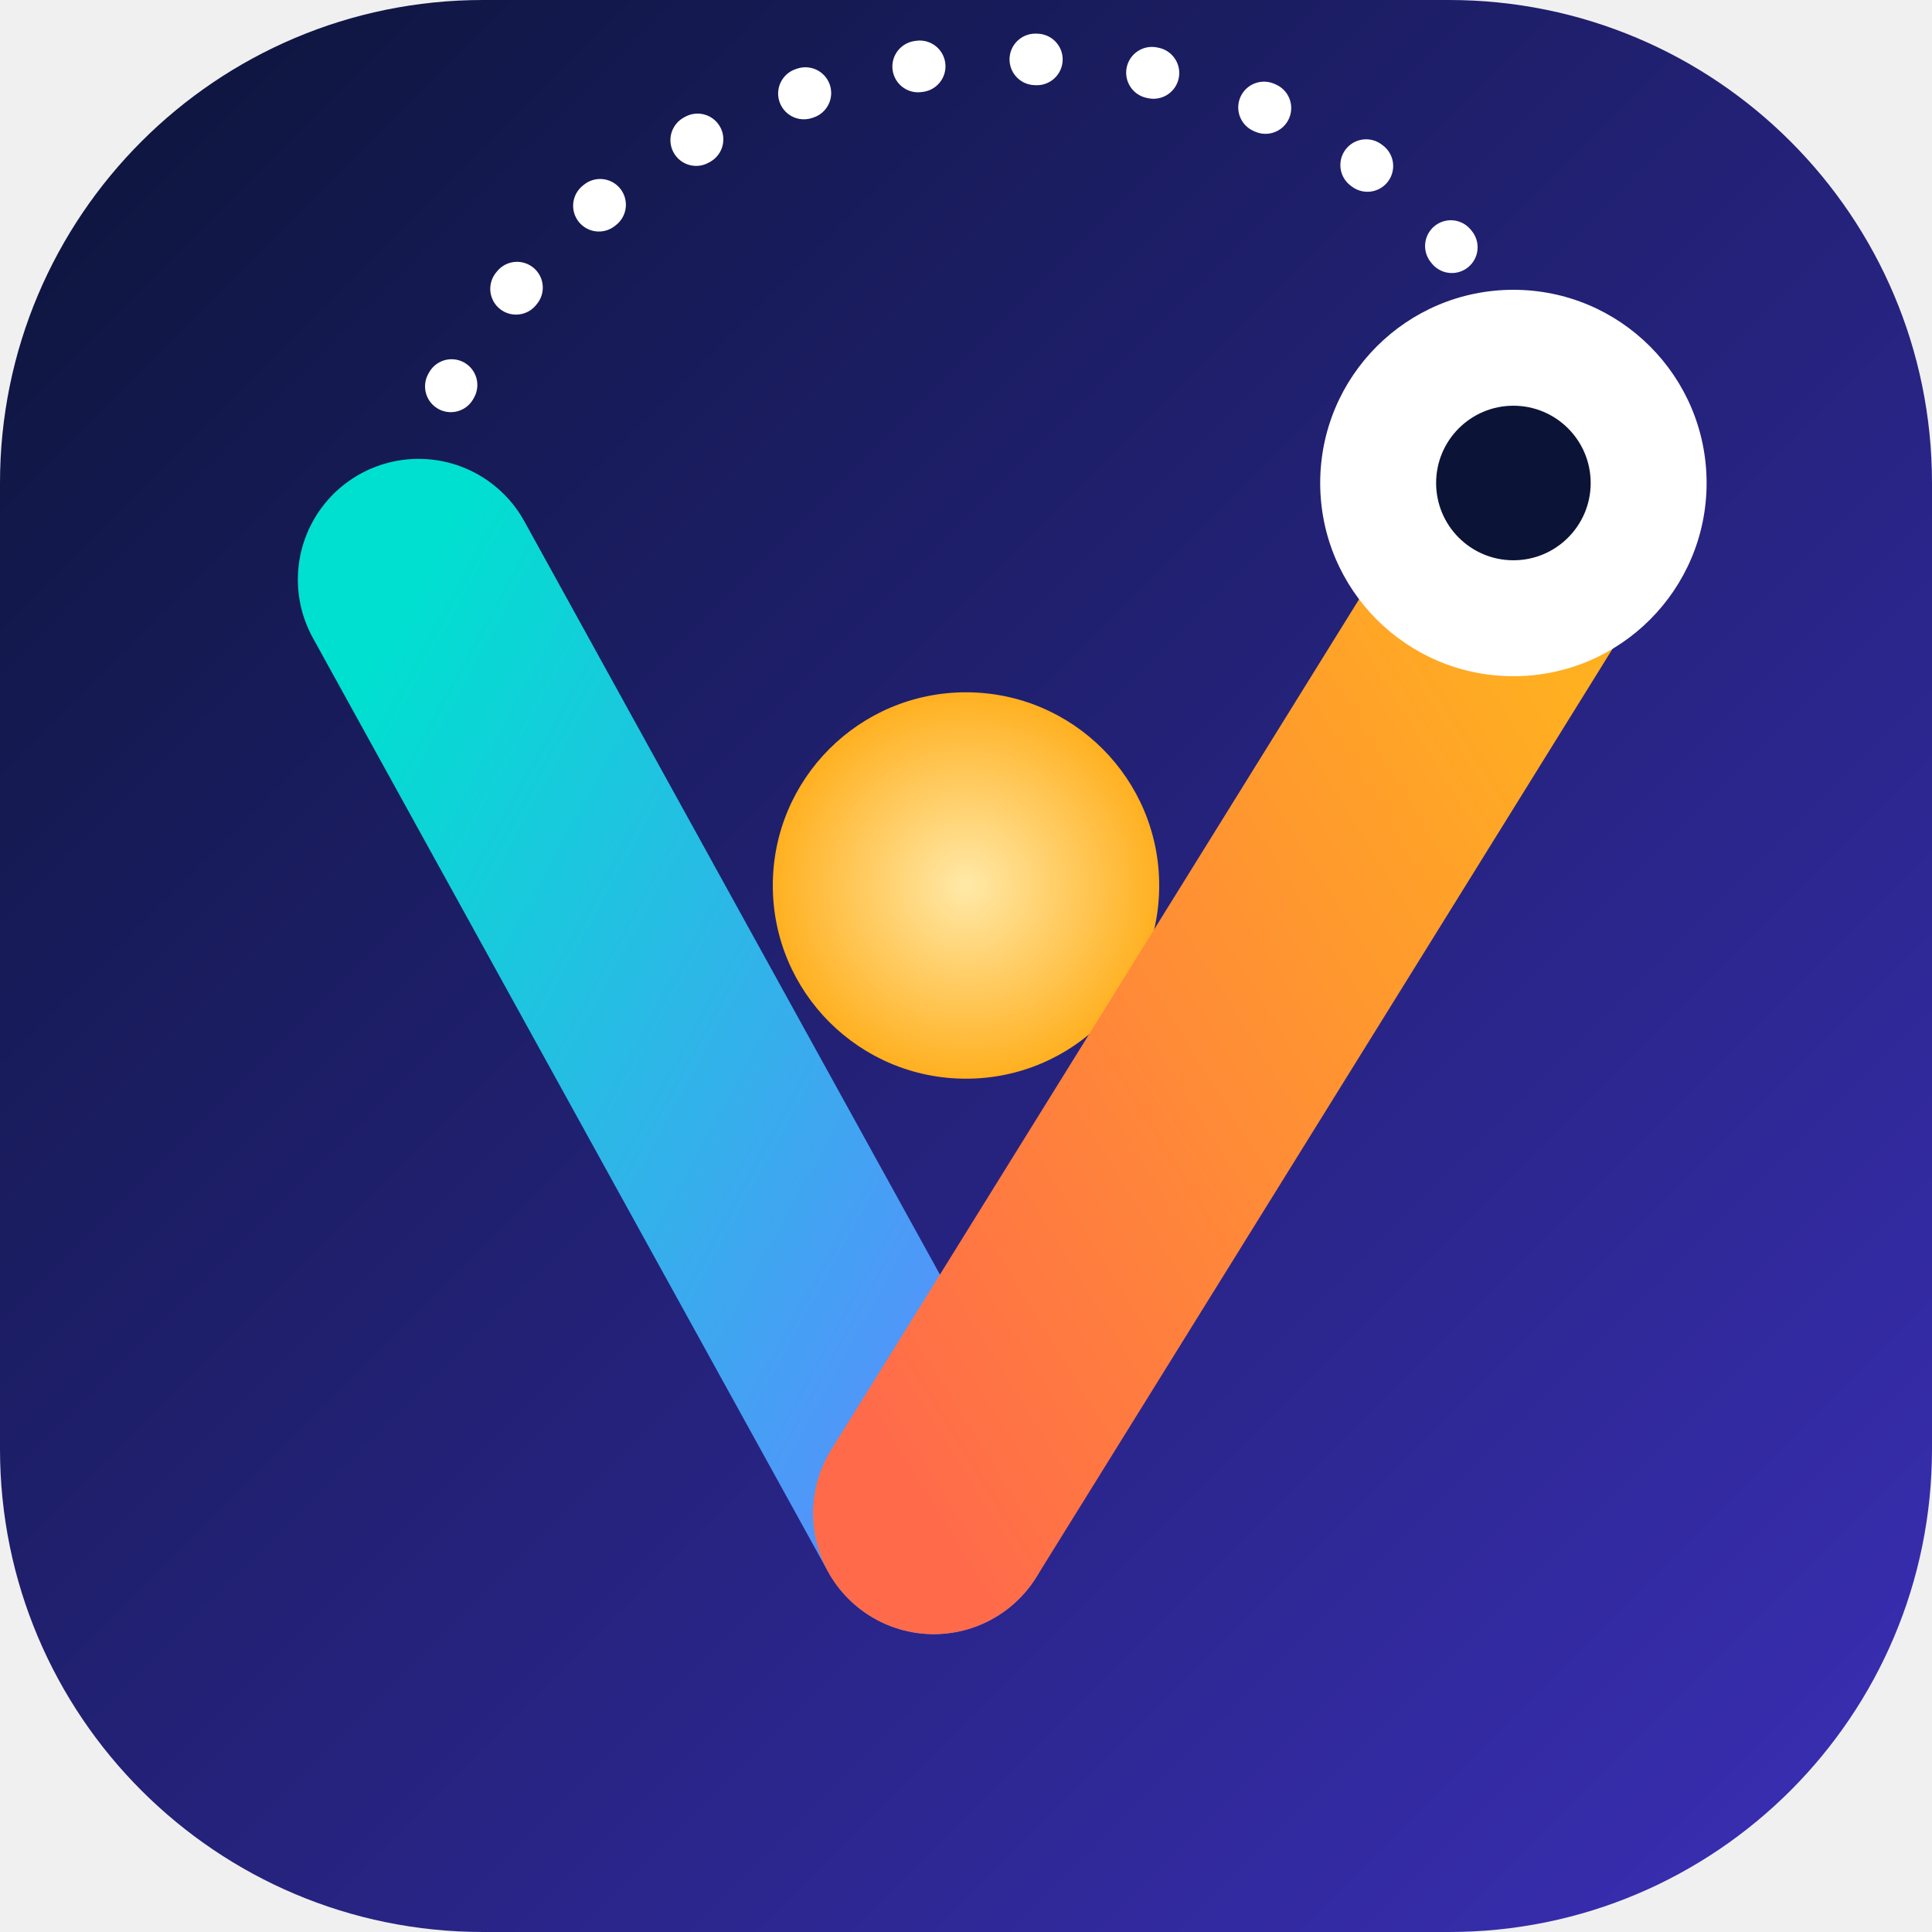
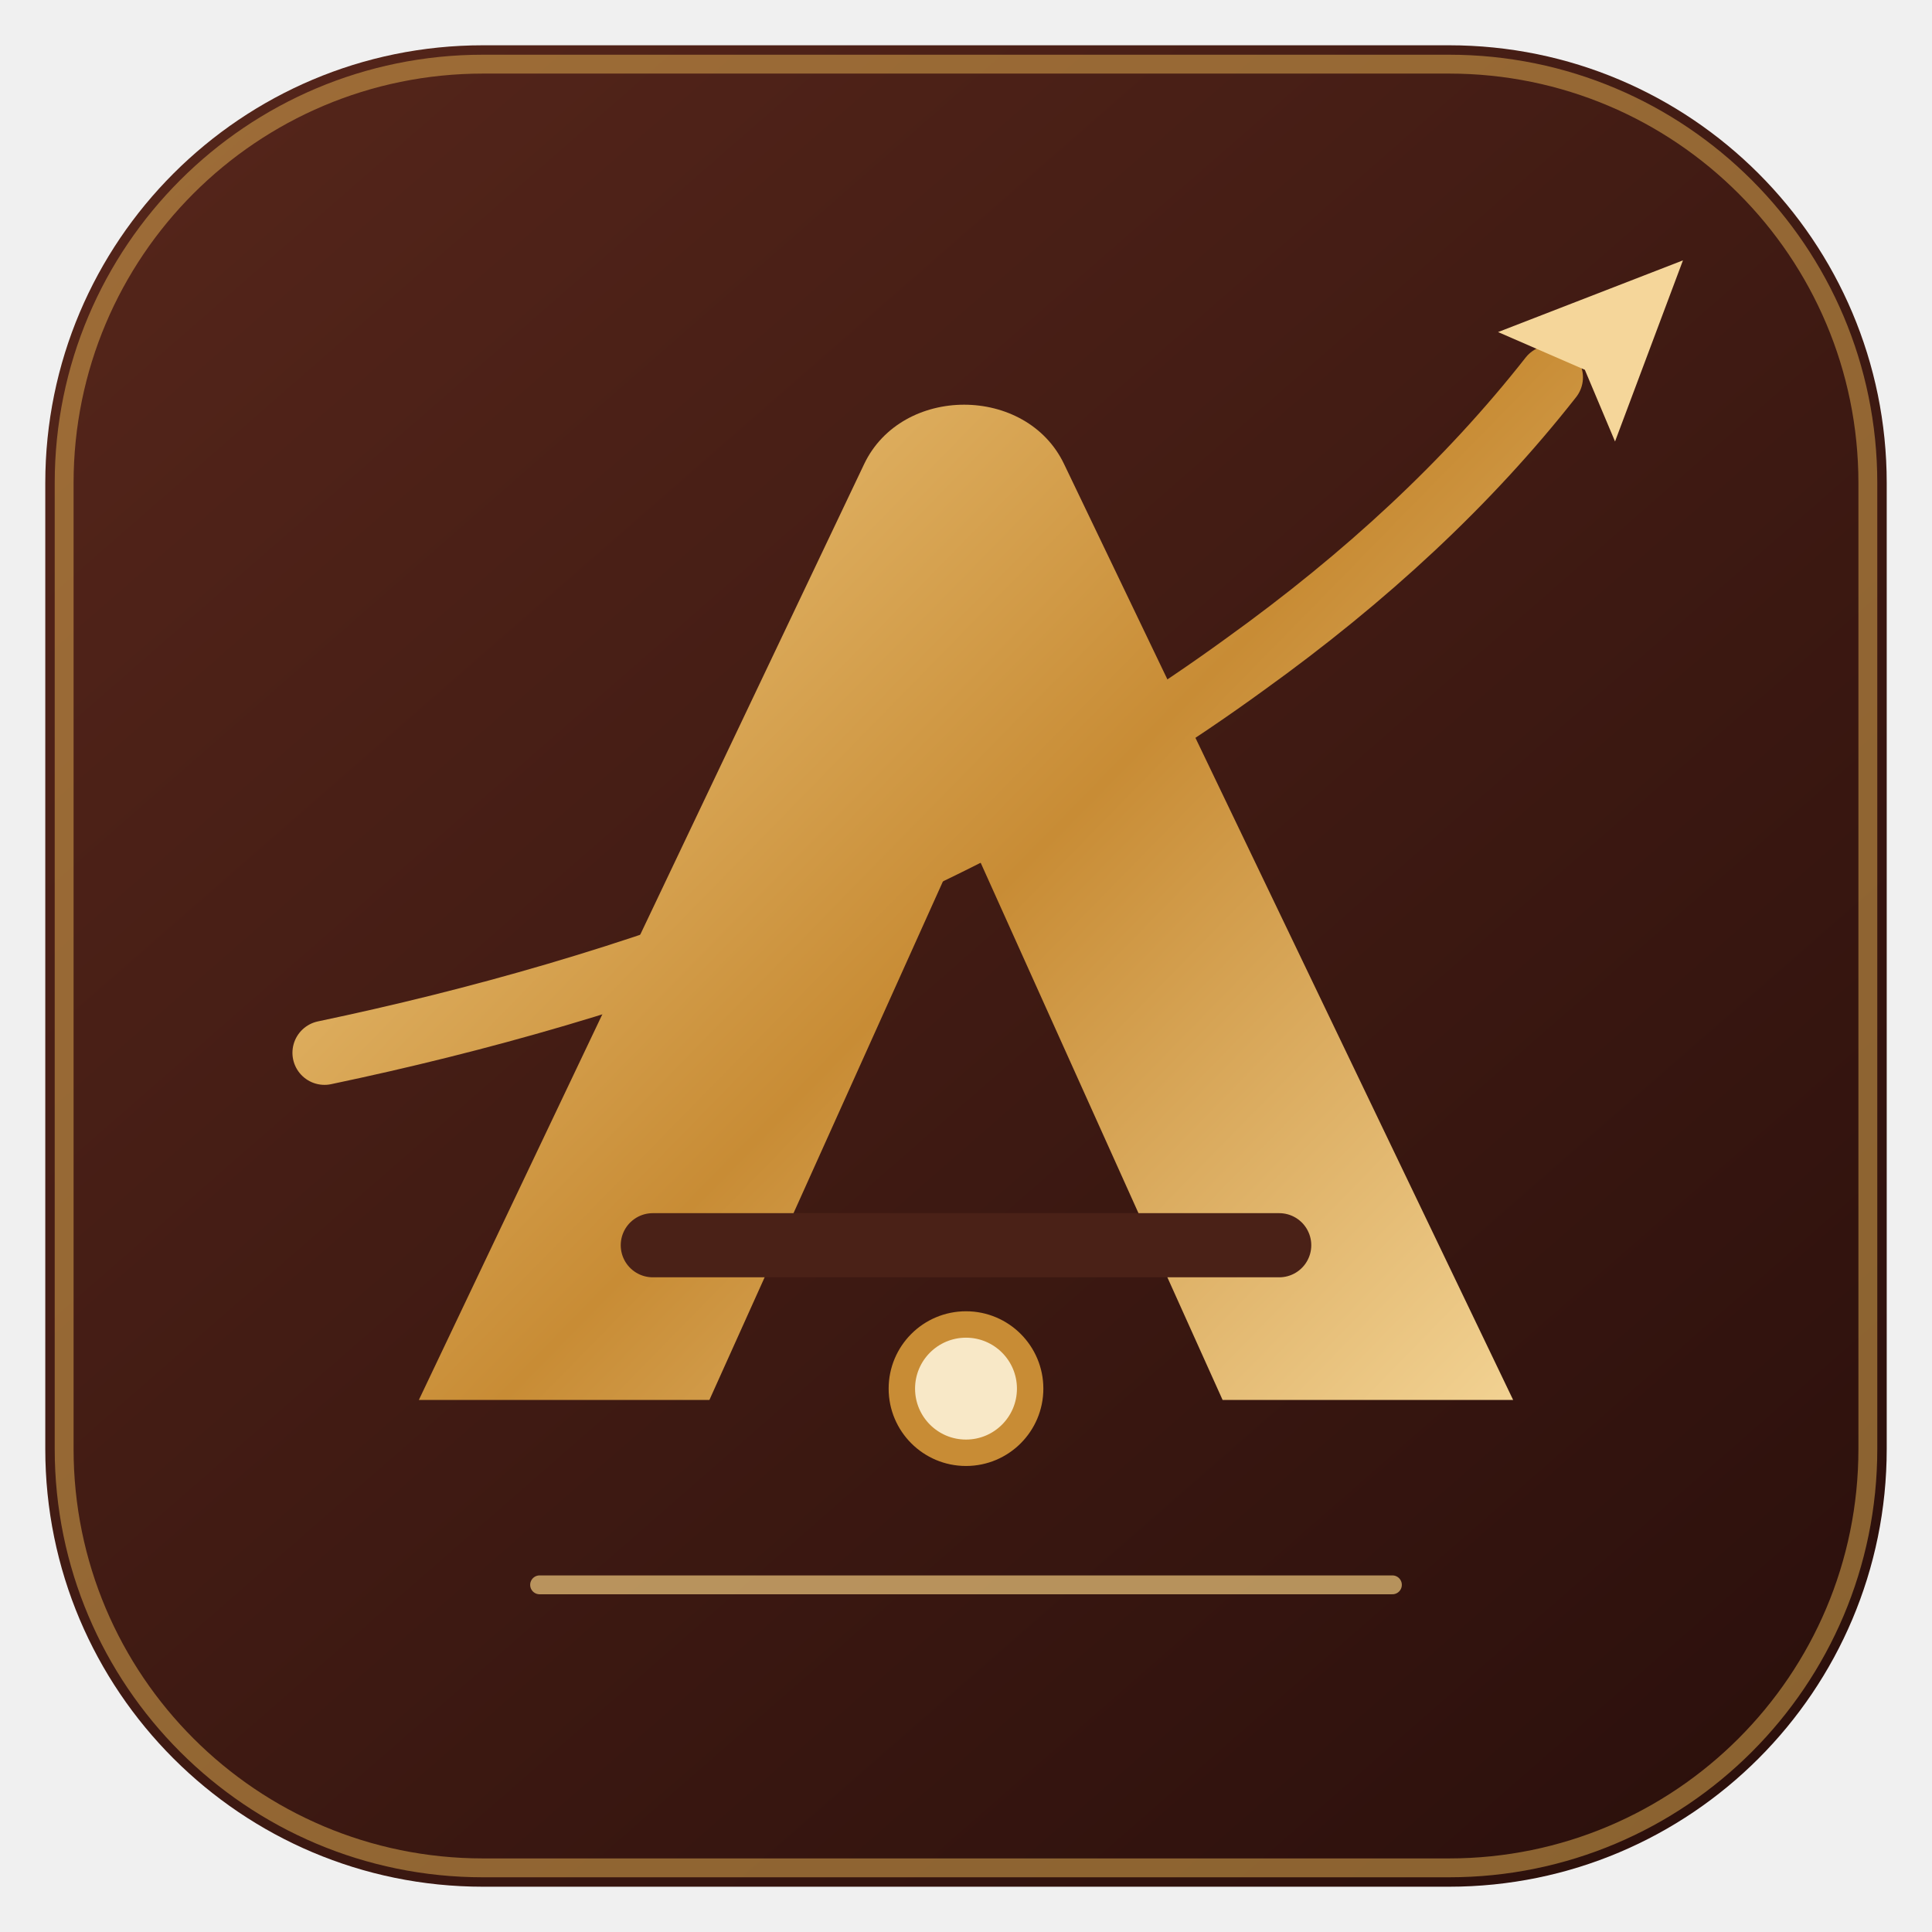
- <svg xmlns="http://www.w3.org/2000/svg" viewBox="0 0 120 120" role="img" aria-label="Voyara logo">
+ <svg xmlns="http://www.w3.org/2000/svg" viewBox="0 0 512 512" fill="none">
  <defs>
-     <linearGradient id="bg" x1="0" y1="0" x2="1" y2="1">
-       <stop offset="0" stop-color="#0B1437" />
-       <stop offset="1" stop-color="#3B2FB8" />
+     <linearGradient id="bg" x1="52" y1="28" x2="452" y2="486" gradientUnits="userSpaceOnUse">
+       <stop stop-color="#54251A" />
+       <stop offset="1" stop-color="#2C100C" />
    </linearGradient>
-     <linearGradient id="L" x1="0" y1="0" x2="1" y2="1">
-       <stop offset="0" stop-color="#00E0D0" />
-       <stop offset="1" stop-color="#5B8CFF" />
+     <linearGradient id="gold" x1="95" y1="82" x2="410" y2="390" gradientUnits="userSpaceOnUse">
+       <stop stop-color="#F4D18A" />
+       <stop offset=".52" stop-color="#C88C35" />
+       <stop offset="1" stop-color="#F6D99C" />
    </linearGradient>
-     <linearGradient id="R" x1="0" y1="1" x2="1" y2="0">
-       <stop offset="0" stop-color="#FF6B4A" />
-       <stop offset="1" stop-color="#FFB020" />
-     </linearGradient>
-     <radialGradient id="S" cx=".5" cy=".5" r=".5">
-       <stop offset="0" stop-color="#FFE9A8" />
-       <stop offset="1" stop-color="#FFB020" />
-     </radialGradient>
  </defs>
-   <rect width="120" height="120" rx="30" fill="url(#bg)" />
-   <circle cx="60" cy="55" r="12" fill="url(#S)" />
-   <path d="M26 36 L58 94" fill="none" stroke="url(#L)" stroke-width="15" stroke-linecap="round" />
-   <path d="M94 36 L58 94" fill="none" stroke="url(#R)" stroke-width="15" stroke-linecap="round" />
-   <path d="M28 24 C 42 -2, 80 -2, 92 18" fill="none" stroke="#fff" stroke-width="3.2" stroke-linecap="round" stroke-dasharray="0.1 7.2" />
-   <circle cx="94" cy="30" r="12" fill="#fff" />
-   <circle cx="94" cy="30" r="4.8" fill="#0B1437" />
+   <rect x="12" y="12" width="488" height="488" rx="116" fill="url(#bg)" />
+   <rect x="17" y="17" width="478" height="478" rx="111" stroke="#D8A64E" stroke-opacity=".55" stroke-width="5" />
+   <path d="M111 371 229 123c10-21 43-21 53 0l119 248h-77l-68-151-68 151h-77Z" fill="url(#gold)" />
+   <path d="M173 330h166" stroke="#4A2117" stroke-width="17" stroke-linecap="round" />
+   <path d="M86 279c81-17 167-47 244-103 32-23 59-48 81-76" stroke="url(#gold)" stroke-width="17" stroke-linecap="round" />
+   <path d="m397 88 49-19-18 48-8-19-23-10Z" fill="#F5D69A" />
+   <circle cx="256" cy="368" r="17" fill="#F8E8C7" stroke="#C88C35" stroke-width="7" />
+   <path d="M143 420h226" stroke="#E9C27A" stroke-opacity=".72" stroke-width="5" stroke-linecap="round" />
</svg>
